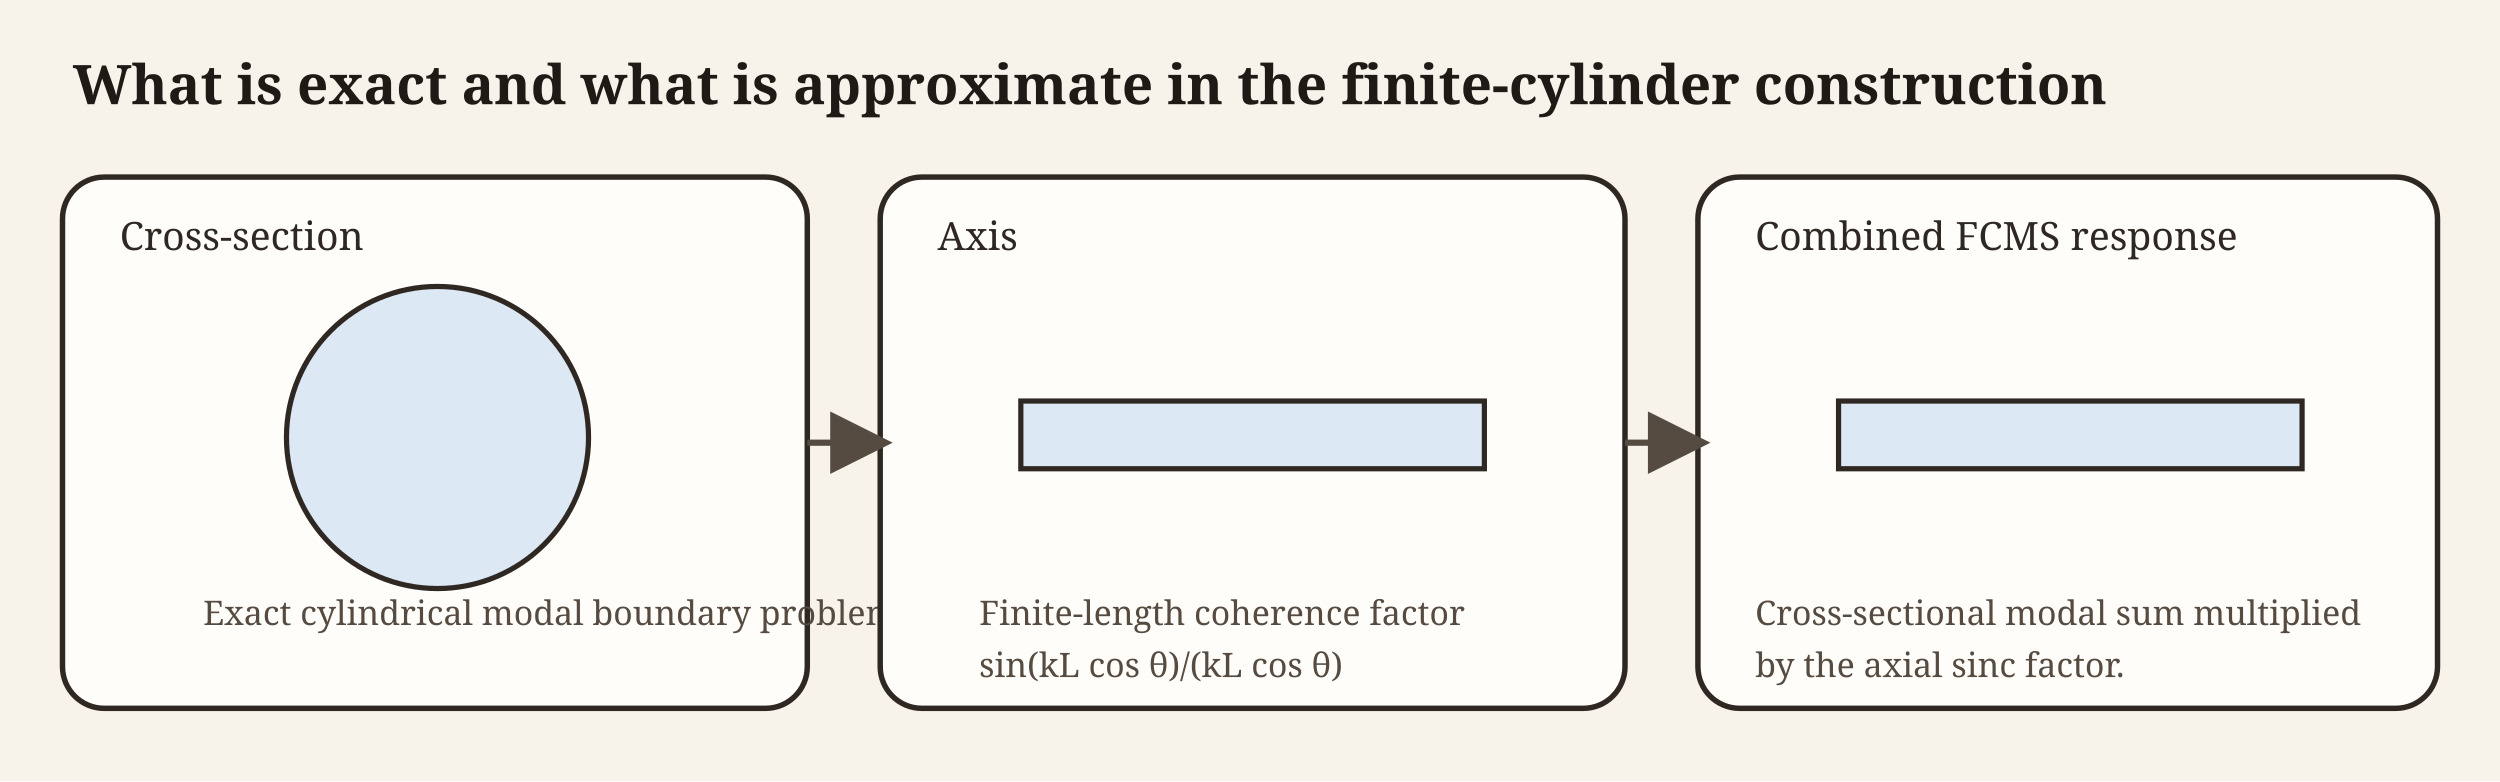
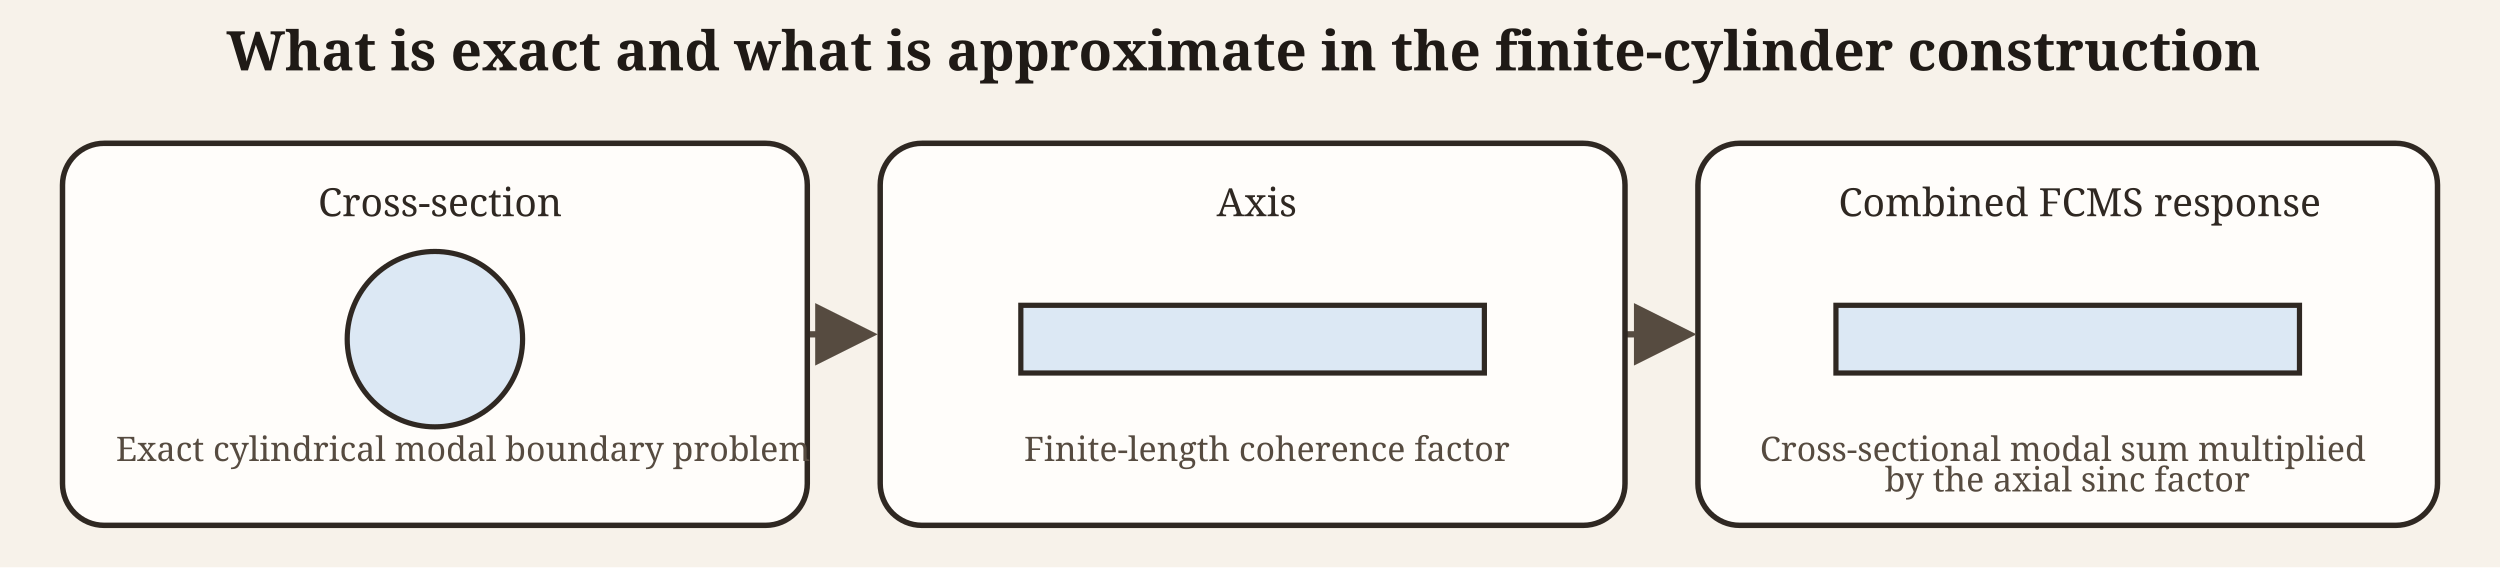
- <svg xmlns="http://www.w3.org/2000/svg" viewBox="0 0 960 300" role="img" aria-labelledby="title desc">
-   <defs>
-     <style>
+ <svg xmlns="http://www.w3.org/2000/svg" viewBox="0 0 960 217.838" role="img" aria-labelledby="title desc" version="1.1" id="svg10" width="960" height="217.838">
+   <defs id="defs1">
+     <style id="style1">
      .bg { fill: #f7f2ea; }
      .panel { fill: #fffdfa; stroke: #2f2822; stroke-width: 2.1; rx: 16; ry: 16; }
      .head { font: 700 21px Georgia, serif; fill: #1f1a16; }
      .txt { font: 15px Georgia, serif; fill: #2f2822; }
      .small { font: 13px Georgia, serif; fill: #564b40; }
      .cyl { fill: #dce8f4; stroke: #2f2822; stroke-width: 2; }
      .arrow { stroke: #564b40; stroke-width: 2.4; fill: none; marker-end: url(#m); }
    </style>
    <marker id="m" markerWidth="10" markerHeight="10" refX="8" refY="5" orient="auto">
-       <path d="M0,0 L10,5 L0,10 z" fill="#564b40" />
+       <path d="M 0,0 10,5 0,10 Z" fill="#564b40" id="path1" />
    </marker>
  </defs>
-   <rect width="960" height="300" class="bg" />
-   <text x="28" y="40" class="head">What is exact and what is approximate in the finite-cylinder construction</text>
-   <rect x="24" y="68" width="286" height="204" class="panel" />
-   <text x="46" y="96" class="txt">Cross-section</text>
-   <circle cx="168" cy="168" r="58" class="cyl" />
-   <text x="78" y="240" class="small">Exact cylindrical modal boundary problem</text>
-   <rect x="338" y="68" width="286" height="204" class="panel" />
-   <text x="360" y="96" class="txt">Axis</text>
-   <rect x="392" y="154" width="178" height="26" class="cyl" />
-   <text x="376" y="240" class="small">Finite-length coherence factor</text>
-   <text x="376" y="260" class="small">sin(kL cos θ)/(kL cos θ)</text>
-   <rect x="652" y="68" width="284" height="204" class="panel" />
-   <text x="674" y="96" class="txt">Combined FCMS response</text>
-   <rect x="706" y="154" width="178" height="26" class="cyl" />
-   <text x="674" y="240" class="small">Cross-sectional modal sum multiplied</text>
-   <text x="674" y="260" class="small">by the axial sinc factor.</text>
-   <path d="M310 170 C322 170, 326 170, 338 170" class="arrow" />
-   <path d="M624 170 C636 170, 640 170, 652 170" class="arrow" />
+   <rect width="960" height="217.838" class="bg" id="rect1" x="0" y="0" style="stroke-width:1" />
+   <text x="86.988" y="27.027" class="head" id="text1" style="font-style:normal;font-variant:normal;font-weight:700;font-stretch:normal;font-size:21px;line-height:normal;font-family:Georgia, serif">What is exact and what is approximate in the finite-cylinder construction</text>
+   <path d="m 310,128.379 c 9.528,0 12.704,0 22.232,0" class="arrow" id="path9" />
+   <rect x="24" y="55.027" width="286" height="146.703" class="panel" id="rect2" />
+   <text x="122.143" y="83.027" class="txt" id="text2" style="font-style:normal;font-variant:normal;font-weight:normal;font-stretch:normal;font-size:15px;line-height:normal;font-family:Georgia, serif">Cross-section</text>
+   <circle cx="167" cy="130.235" r="33.676" class="cyl" id="circle2" />
+   <text x="44.512" y="177.027" class="small" id="text3" style="font-style:normal;font-variant:normal;font-weight:normal;font-stretch:normal;font-size:13px;line-height:normal;font-family:Georgia, serif">Exact cylindrical modal boundary problem</text>
+   <rect x="652" y="55.027" width="284" height="146.703" class="panel" id="rect6" />
+   <path d="m 624,128.378 c 9.701,0 12.934,0 22.635,0" class="arrow" id="path10" />
+   <rect x="338" y="55.027" width="286" height="146.703" class="panel" id="rect3" />
+   <text x="467.176" y="83.027" class="txt" id="text4" style="font-style:normal;font-variant:normal;font-weight:normal;font-stretch:normal;font-size:15px;line-height:normal;font-family:Georgia, serif">Axis</text>
+   <rect x="392" y="117.235" width="178" height="26" class="cyl" id="rect4" />
+   <text x="393.218" y="177.03" class="small" id="text5" style="font-style:normal;font-variant:normal;font-weight:normal;font-stretch:normal;font-size:13px;line-height:normal;font-family:Georgia, serif">Finite-length coherence factor</text>
+   <text x="705.989" y="83.027" class="txt" id="text7" style="font-style:normal;font-variant:normal;font-weight:normal;font-stretch:normal;font-size:15px;line-height:normal;font-family:Georgia, serif">Combined FCMS response</text>
+   <rect x="705" y="117.235" width="178" height="26" class="cyl" id="rect7" />
+   <text x="793.829" y="177.024" class="small" id="text8" style="font-style:normal;font-variant:normal;font-weight:normal;font-stretch:normal;font-size:13px;line-height:0.9;font-family:Georgia, serif;-inkscape-font-specification:'Georgia, serif, Normal';font-variant-ligatures:normal;font-variant-caps:normal;font-variant-numeric:normal;font-variant-east-asian:normal;text-align:center;text-anchor:middle;fill:#564b40">
+     <tspan id="tspan10" x="793.829" y="177.024">Cross-sectional modal sum multiplied</tspan>
+     <tspan id="tspan11" x="793.829" y="188.724">by the axial sinc factor</tspan>
+   </text>
</svg>
